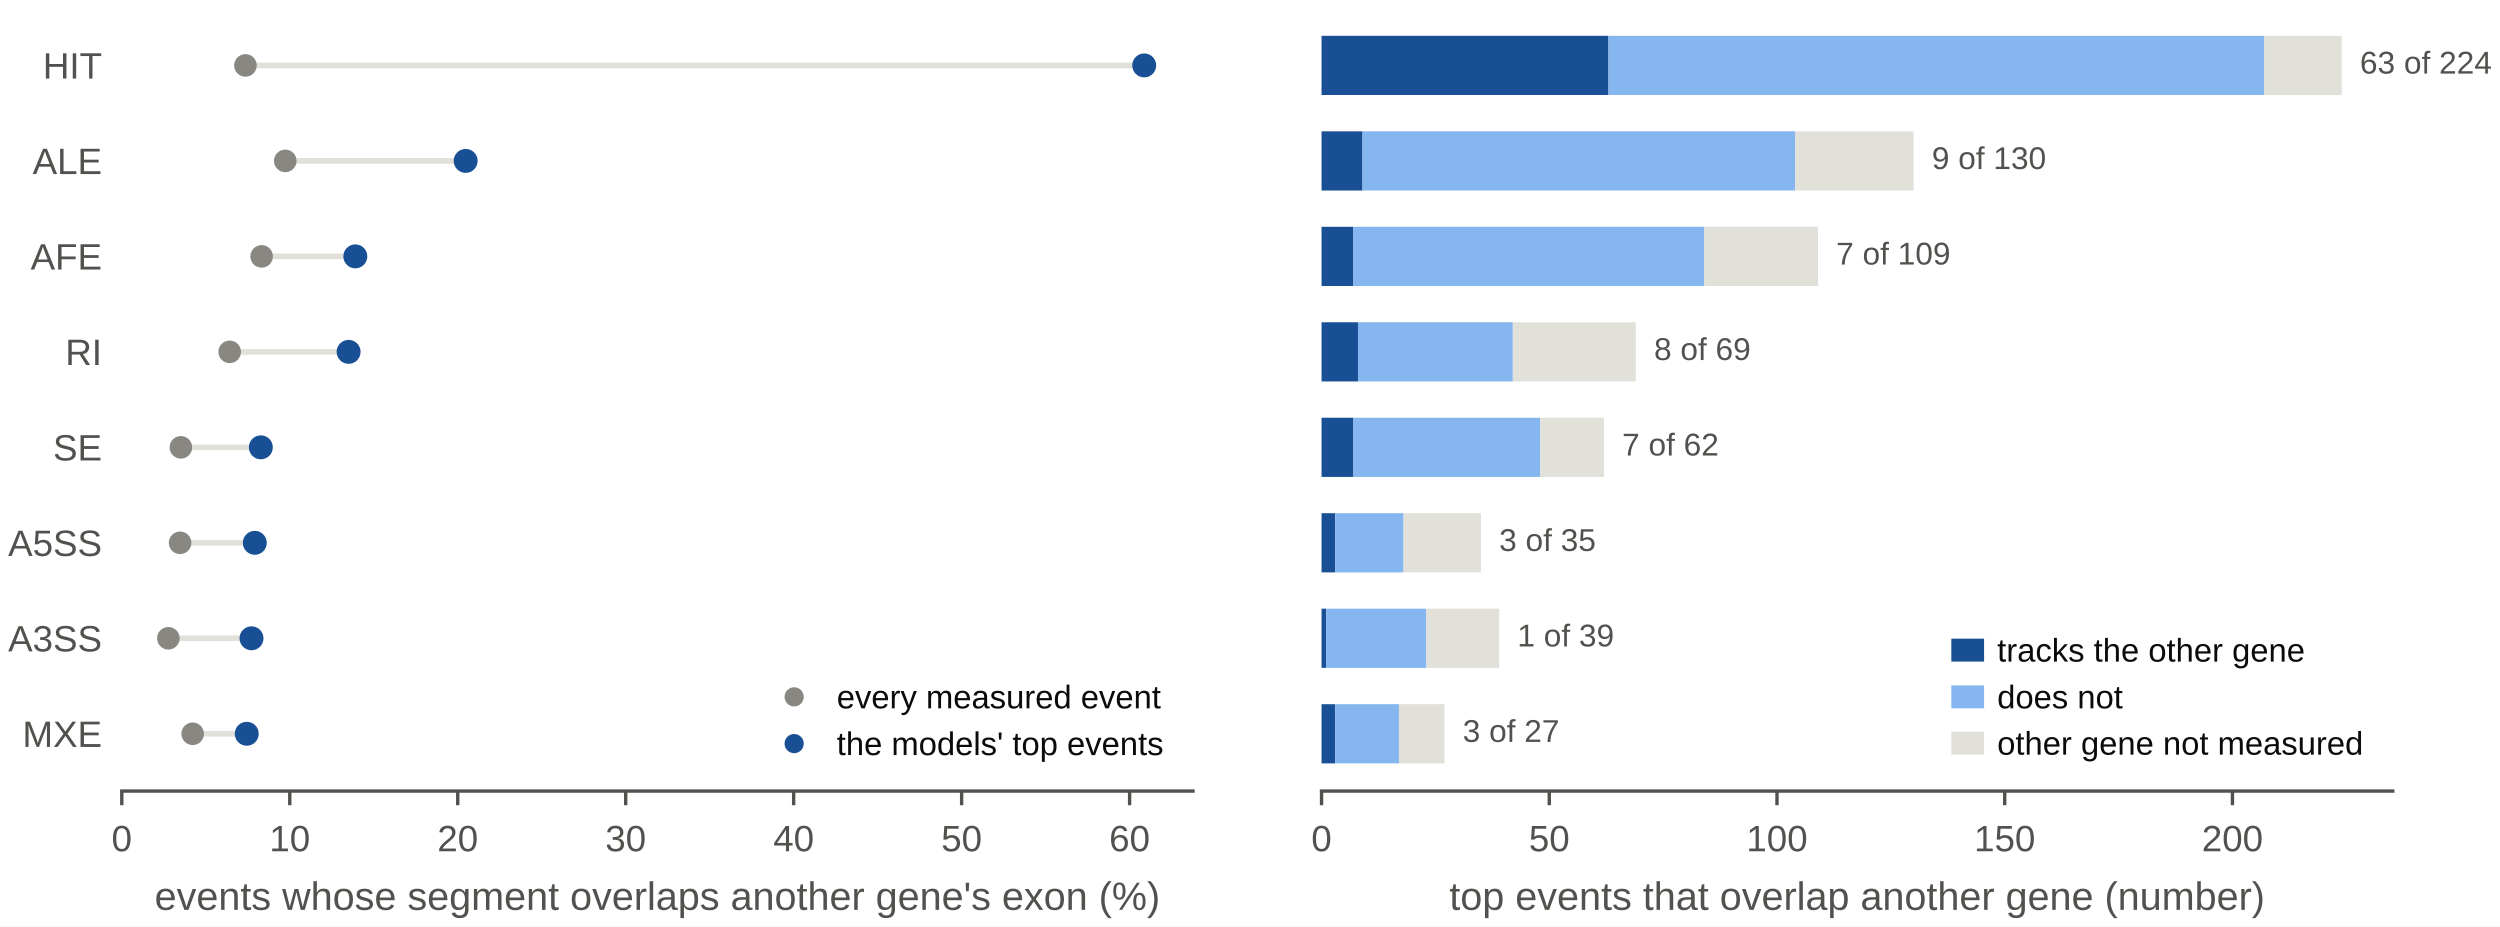
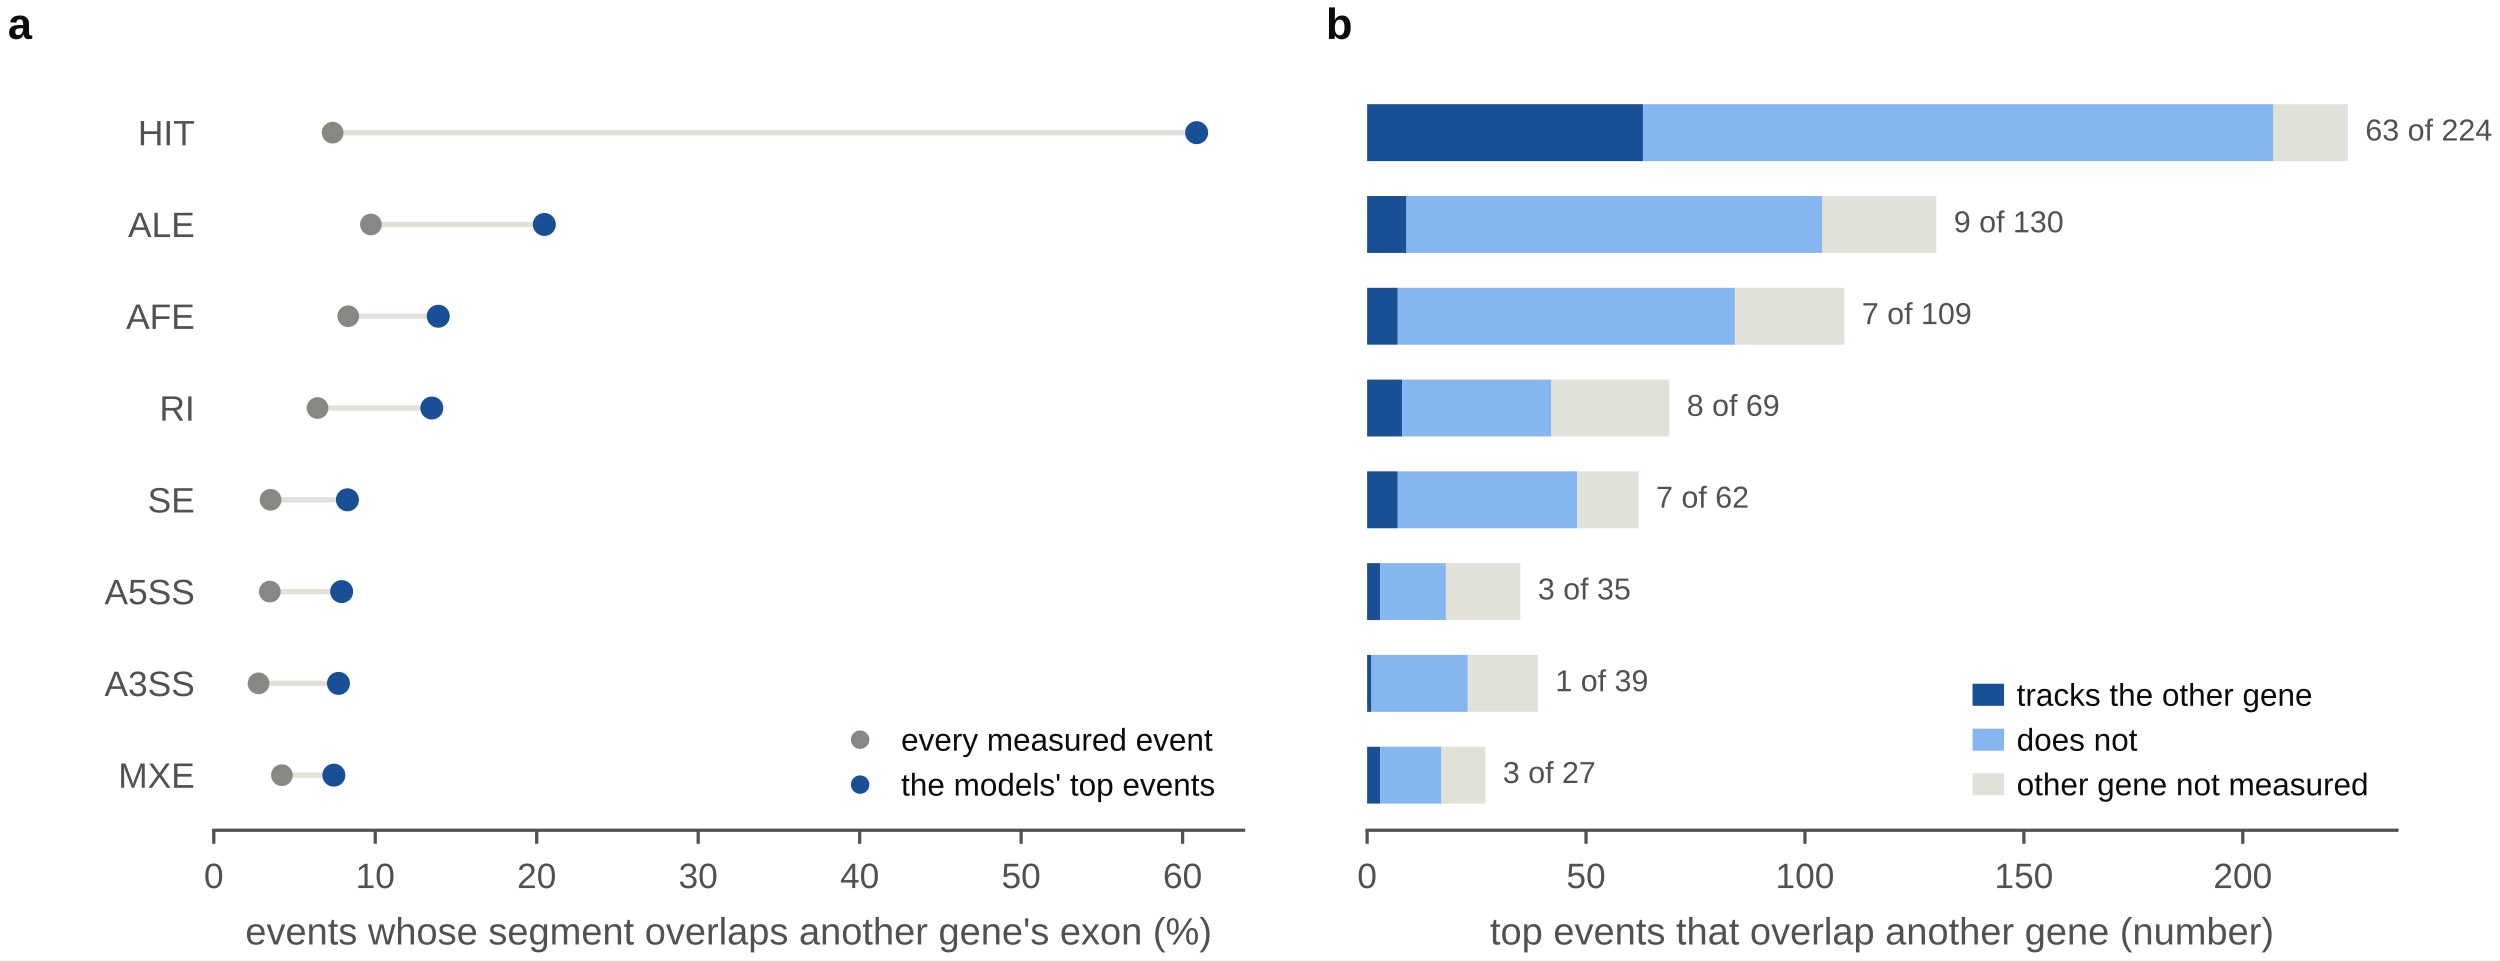
- <svg xmlns="http://www.w3.org/2000/svg" xmlns:xlink="http://www.w3.org/1999/xlink" width="442.572pt" height="163.994pt" viewBox="0 0 442.572 163.994" version="1.1">
+ <svg xmlns="http://www.w3.org/2000/svg" xmlns:xlink="http://www.w3.org/1999/xlink" width="460.377pt" height="176.843pt" viewBox="0 0 460.377 176.843" version="1.1">
  <defs>
    <style type="text/css">*{stroke-linejoin: round; stroke-linecap: butt}</style>
  </defs>
  <g id="figure_1">
    <g id="patch_1">
-       <path d="M 0 163.994  L 442.572 163.994  L 442.572 0  L 0 0  z " style="fill: #ffffff" />
+       <path d="M 0 176.843  L 460.377 176.843  L 460.377 0  L 0 0  z " style="fill: #ffffff" />
    </g>
    <g id="axes_1">
      <g id="patch_2">
-         <path d="M 21.562 140.04  L 211.196 140.04  L 211.196 1.44  L 21.562 1.44  z " style="fill: #ffffff" />
+         <path d="M 39.367 152.889  L 229.001 152.889  L 229.001 14.289  L 39.367 14.289  z " style="fill: #ffffff" />
      </g>
      <g id="line2d_1">
-         <path d="M 34.106 129.899  L 43.679 129.899  " clip-path="url(#p073deab39c)" style="fill: none; stroke: #e1e0d9; stroke-linecap: square" />
+         <path d="M 51.911 142.748  L 61.484 142.748  " clip-path="url(#p7f889e16f2)" style="fill: none; stroke: #e1e0d9; stroke-linecap: square" />
      </g>
      <g id="line2d_2">
-         <path d="M 29.806 112.996  L 44.525 112.996  " clip-path="url(#p073deab39c)" style="fill: none; stroke: #e1e0d9; stroke-linecap: square" />
+         <path d="M 47.611 125.845  L 62.33 125.845  " clip-path="url(#p7f889e16f2)" style="fill: none; stroke: #e1e0d9; stroke-linecap: square" />
      </g>
      <g id="line2d_3">
-         <path d="M 31.879 96.094  L 45.108 96.094  " clip-path="url(#p073deab39c)" style="fill: none; stroke: #e1e0d9; stroke-linecap: square" />
+         <path d="M 49.684 108.943  L 62.913 108.943  " clip-path="url(#p7f889e16f2)" style="fill: none; stroke: #e1e0d9; stroke-linecap: square" />
      </g>
      <g id="line2d_4">
-         <path d="M 32.019 79.191  L 46.176 79.191  " clip-path="url(#p073deab39c)" style="fill: none; stroke: #e1e0d9; stroke-linecap: square" />
+         <path d="M 49.824 92.04  L 63.981 92.04  " clip-path="url(#p7f889e16f2)" style="fill: none; stroke: #e1e0d9; stroke-linecap: square" />
      </g>
      <g id="line2d_5">
-         <path d="M 40.662 62.289  L 61.713 62.289  " clip-path="url(#p073deab39c)" style="fill: none; stroke: #e1e0d9; stroke-linecap: square" />
+         <path d="M 58.467 75.138  L 79.518 75.138  " clip-path="url(#p7f889e16f2)" style="fill: none; stroke: #e1e0d9; stroke-linecap: square" />
      </g>
      <g id="line2d_6">
-         <path d="M 46.318 45.386  L 62.903 45.386  " clip-path="url(#p073deab39c)" style="fill: none; stroke: #e1e0d9; stroke-linecap: square" />
+         <path d="M 64.123 58.235  L 80.708 58.235  " clip-path="url(#p7f889e16f2)" style="fill: none; stroke: #e1e0d9; stroke-linecap: square" />
      </g>
      <g id="line2d_7">
-         <path d="M 50.501 28.484  L 82.437 28.484  " clip-path="url(#p073deab39c)" style="fill: none; stroke: #e1e0d9; stroke-linecap: square" />
+         <path d="M 68.306 41.333  L 100.242 41.333  " clip-path="url(#p7f889e16f2)" style="fill: none; stroke: #e1e0d9; stroke-linecap: square" />
      </g>
      <g id="line2d_8">
-         <path d="M 43.449 11.581  L 202.558 11.581  " clip-path="url(#p073deab39c)" style="fill: none; stroke: #e1e0d9; stroke-linecap: square" />
+         <path d="M 61.254 24.43  L 220.363 24.43  " clip-path="url(#p7f889e16f2)" style="fill: none; stroke: #e1e0d9; stroke-linecap: square" />
      </g>
      <g id="matplotlib.axis_1">
        <g id="xtick_1">
          <g id="line2d_9">
            <defs>
-               <path id="m5beff5f125" d="M 0 0  L 0 2.5  " style="stroke: #52514e; stroke-width: 0.6" />
+               <path id="mee2253e834" d="M 0 0  L 0 2.5  " style="stroke: #52514e; stroke-width: 0.6" />
            </defs>
            <g>
-               <use xlink:href="#m5beff5f125" x="21.562" y="140.04" style="fill: #52514e; stroke: #52514e; stroke-width: 0.6" />
+               <use xlink:href="#mee2253e834" x="39.367" y="152.889" style="fill: #52514e; stroke: #52514e; stroke-width: 0.6" />
            </g>
          </g>
          <g id="text_1">
-             <text style="font-size: 6.5px; font-family: 'Arial', 'Helvetica', 'DejaVu Sans', sans-serif; text-anchor: middle; fill: #52514e" x="21.562" y="150.693" transform="rotate(-0 21.56172 150.6926)">0</text>
+             <text style="font-size: 6.5px; font-family: 'Arial', 'Helvetica', 'DejaVu Sans', sans-serif; text-anchor: middle; fill: #52514e" x="39.367" y="163.542" transform="rotate(-0 39.36676 163.5416)">0</text>
          </g>
        </g>
        <g id="xtick_2">
          <g id="line2d_10">
            <g>
-               <use xlink:href="#m5beff5f125" x="51.297" y="140.04" style="fill: #52514e; stroke: #52514e; stroke-width: 0.6" />
+               <use xlink:href="#mee2253e834" x="69.102" y="152.889" style="fill: #52514e; stroke: #52514e; stroke-width: 0.6" />
            </g>
          </g>
          <g id="text_2">
-             <text style="font-size: 6.5px; font-family: 'Arial', 'Helvetica', 'DejaVu Sans', sans-serif; text-anchor: middle; fill: #52514e" x="51.297" y="150.693" transform="rotate(-0 51.29681 150.6926)">10</text>
+             <text style="font-size: 6.5px; font-family: 'Arial', 'Helvetica', 'DejaVu Sans', sans-serif; text-anchor: middle; fill: #52514e" x="69.102" y="163.542" transform="rotate(-0 69.10185 163.5416)">10</text>
          </g>
        </g>
        <g id="xtick_3">
          <g id="line2d_11">
            <g>
-               <use xlink:href="#m5beff5f125" x="81.032" y="140.04" style="fill: #52514e; stroke: #52514e; stroke-width: 0.6" />
+               <use xlink:href="#mee2253e834" x="98.837" y="152.889" style="fill: #52514e; stroke: #52514e; stroke-width: 0.6" />
            </g>
          </g>
          <g id="text_3">
-             <text style="font-size: 6.5px; font-family: 'Arial', 'Helvetica', 'DejaVu Sans', sans-serif; text-anchor: middle; fill: #52514e" x="81.032" y="150.693" transform="rotate(-0 81.0319 150.6926)">20</text>
+             <text style="font-size: 6.5px; font-family: 'Arial', 'Helvetica', 'DejaVu Sans', sans-serif; text-anchor: middle; fill: #52514e" x="98.837" y="163.542" transform="rotate(-0 98.83694 163.5416)">20</text>
          </g>
        </g>
        <g id="xtick_4">
          <g id="line2d_12">
            <g>
-               <use xlink:href="#m5beff5f125" x="110.767" y="140.04" style="fill: #52514e; stroke: #52514e; stroke-width: 0.6" />
+               <use xlink:href="#mee2253e834" x="128.572" y="152.889" style="fill: #52514e; stroke: #52514e; stroke-width: 0.6" />
            </g>
          </g>
          <g id="text_4">
-             <text style="font-size: 6.5px; font-family: 'Arial', 'Helvetica', 'DejaVu Sans', sans-serif; text-anchor: middle; fill: #52514e" x="110.767" y="150.693" transform="rotate(-0 110.767 150.6926)">30</text>
+             <text style="font-size: 6.5px; font-family: 'Arial', 'Helvetica', 'DejaVu Sans', sans-serif; text-anchor: middle; fill: #52514e" x="128.572" y="163.542" transform="rotate(-0 128.572 163.5416)">30</text>
          </g>
        </g>
        <g id="xtick_5">
          <g id="line2d_13">
            <g>
-               <use xlink:href="#m5beff5f125" x="140.502" y="140.04" style="fill: #52514e; stroke: #52514e; stroke-width: 0.6" />
+               <use xlink:href="#mee2253e834" x="158.307" y="152.889" style="fill: #52514e; stroke: #52514e; stroke-width: 0.6" />
            </g>
          </g>
          <g id="text_5">
-             <text style="font-size: 6.5px; font-family: 'Arial', 'Helvetica', 'DejaVu Sans', sans-serif; text-anchor: middle; fill: #52514e" x="140.502" y="150.693" transform="rotate(-0 140.5021 150.6926)">40</text>
+             <text style="font-size: 6.5px; font-family: 'Arial', 'Helvetica', 'DejaVu Sans', sans-serif; text-anchor: middle; fill: #52514e" x="158.307" y="163.542" transform="rotate(-0 158.3071 163.5416)">40</text>
          </g>
        </g>
        <g id="xtick_6">
          <g id="line2d_14">
            <g>
-               <use xlink:href="#m5beff5f125" x="170.237" y="140.04" style="fill: #52514e; stroke: #52514e; stroke-width: 0.6" />
+               <use xlink:href="#mee2253e834" x="188.042" y="152.889" style="fill: #52514e; stroke: #52514e; stroke-width: 0.6" />
            </g>
          </g>
          <g id="text_6">
-             <text style="font-size: 6.5px; font-family: 'Arial', 'Helvetica', 'DejaVu Sans', sans-serif; text-anchor: middle; fill: #52514e" x="170.237" y="150.693" transform="rotate(-0 170.2372 150.6926)">50</text>
+             <text style="font-size: 6.5px; font-family: 'Arial', 'Helvetica', 'DejaVu Sans', sans-serif; text-anchor: middle; fill: #52514e" x="188.042" y="163.542" transform="rotate(-0 188.0422 163.5416)">50</text>
          </g>
        </g>
        <g id="xtick_7">
          <g id="line2d_15">
            <g>
-               <use xlink:href="#m5beff5f125" x="199.972" y="140.04" style="fill: #52514e; stroke: #52514e; stroke-width: 0.6" />
+               <use xlink:href="#mee2253e834" x="217.777" y="152.889" style="fill: #52514e; stroke: #52514e; stroke-width: 0.6" />
            </g>
          </g>
          <g id="text_7">
-             <text style="font-size: 6.5px; font-family: 'Arial', 'Helvetica', 'DejaVu Sans', sans-serif; text-anchor: middle; fill: #52514e" x="199.972" y="150.693" transform="rotate(-0 199.9723 150.6926)">60</text>
+             <text style="font-size: 6.5px; font-family: 'Arial', 'Helvetica', 'DejaVu Sans', sans-serif; text-anchor: middle; fill: #52514e" x="217.777" y="163.542" transform="rotate(-0 217.7773 163.5416)">60</text>
          </g>
        </g>
        <g id="text_8">
-           <text style="font-size: 7px; font-family: 'Arial', 'Helvetica', 'DejaVu Sans', sans-serif; text-anchor: middle; fill: #52514e" x="116.379" y="161.08" transform="rotate(-0 116.3786 161.0802)">events whose segment overlaps another gene's exon (%)</text>
+           <text style="font-size: 7px; font-family: 'Arial', 'Helvetica', 'DejaVu Sans', sans-serif; text-anchor: middle; fill: #52514e" x="134.184" y="173.929" transform="rotate(-0 134.1836 173.9292)">events whose segment overlaps another gene's exon (%)</text>
        </g>
      </g>
      <g id="matplotlib.axis_2">
        <g id="ytick_1">
          <g id="line2d_16" />
          <g id="text_9">
-             <text style="font-size: 6.5px; font-family: 'Arial', 'Helvetica', 'DejaVu Sans', sans-serif; text-anchor: end; fill: #52514e" x="18.062" y="132.225" transform="rotate(-0 18.06172 132.2248)">MXE</text>
+             <text style="font-size: 6.5px; font-family: 'Arial', 'Helvetica', 'DejaVu Sans', sans-serif; text-anchor: end; fill: #52514e" x="35.867" y="145.074" transform="rotate(-0 35.86676 145.0738)">MXE</text>
          </g>
        </g>
        <g id="ytick_2">
          <g id="line2d_17" />
          <g id="text_10">
-             <text style="font-size: 6.5px; font-family: 'Arial', 'Helvetica', 'DejaVu Sans', sans-serif; text-anchor: end; fill: #52514e" x="18.062" y="115.322" transform="rotate(-0 18.06172 115.3224)">A3SS</text>
+             <text style="font-size: 6.5px; font-family: 'Arial', 'Helvetica', 'DejaVu Sans', sans-serif; text-anchor: end; fill: #52514e" x="35.867" y="128.171" transform="rotate(-0 35.86676 128.1714)">A3SS</text>
          </g>
        </g>
        <g id="ytick_3">
          <g id="line2d_18" />
          <g id="text_11">
-             <text style="font-size: 6.5px; font-family: 'Arial', 'Helvetica', 'DejaVu Sans', sans-serif; text-anchor: end; fill: #52514e" x="18.062" y="98.42" transform="rotate(-0 18.06172 98.41995)">A5SS</text>
+             <text style="font-size: 6.5px; font-family: 'Arial', 'Helvetica', 'DejaVu Sans', sans-serif; text-anchor: end; fill: #52514e" x="35.867" y="111.269" transform="rotate(-0 35.86676 111.2689)">A5SS</text>
          </g>
        </g>
        <g id="ytick_4">
          <g id="line2d_19" />
          <g id="text_12">
-             <text style="font-size: 6.5px; font-family: 'Arial', 'Helvetica', 'DejaVu Sans', sans-serif; text-anchor: end; fill: #52514e" x="18.062" y="81.518" transform="rotate(-0 18.06172 81.51751)">SE</text>
+             <text style="font-size: 6.5px; font-family: 'Arial', 'Helvetica', 'DejaVu Sans', sans-serif; text-anchor: end; fill: #52514e" x="35.867" y="94.367" transform="rotate(-0 35.86676 94.36651)">SE</text>
          </g>
        </g>
        <g id="ytick_5">
          <g id="line2d_20" />
          <g id="text_13">
-             <text style="font-size: 6.5px; font-family: 'Arial', 'Helvetica', 'DejaVu Sans', sans-serif; text-anchor: end; fill: #52514e" x="18.062" y="64.615" transform="rotate(-0 18.06172 64.61507)">RI</text>
+             <text style="font-size: 6.5px; font-family: 'Arial', 'Helvetica', 'DejaVu Sans', sans-serif; text-anchor: end; fill: #52514e" x="35.867" y="77.464" transform="rotate(-0 35.86676 77.46407)">RI</text>
          </g>
        </g>
        <g id="ytick_6">
          <g id="line2d_21" />
          <g id="text_14">
-             <text style="font-size: 6.5px; font-family: 'Arial', 'Helvetica', 'DejaVu Sans', sans-serif; text-anchor: end; fill: #52514e" x="18.062" y="47.713" transform="rotate(-0 18.06172 47.71263)">AFE</text>
+             <text style="font-size: 6.5px; font-family: 'Arial', 'Helvetica', 'DejaVu Sans', sans-serif; text-anchor: end; fill: #52514e" x="35.867" y="60.562" transform="rotate(-0 35.86676 60.56163)">AFE</text>
          </g>
        </g>
        <g id="ytick_7">
          <g id="line2d_22" />
          <g id="text_15">
-             <text style="font-size: 6.5px; font-family: 'Arial', 'Helvetica', 'DejaVu Sans', sans-serif; text-anchor: end; fill: #52514e" x="18.062" y="30.81" transform="rotate(-0 18.06172 30.81019)">ALE</text>
+             <text style="font-size: 6.5px; font-family: 'Arial', 'Helvetica', 'DejaVu Sans', sans-serif; text-anchor: end; fill: #52514e" x="35.867" y="43.659" transform="rotate(-0 35.86676 43.65919)">ALE</text>
          </g>
        </g>
        <g id="ytick_8">
          <g id="line2d_23" />
          <g id="text_16">
-             <text style="font-size: 6.5px; font-family: 'Arial', 'Helvetica', 'DejaVu Sans', sans-serif; text-anchor: end; fill: #52514e" x="18.062" y="13.908" transform="rotate(-0 18.06172 13.90775)">HIT</text>
+             <text style="font-size: 6.5px; font-family: 'Arial', 'Helvetica', 'DejaVu Sans', sans-serif; text-anchor: end; fill: #52514e" x="35.867" y="26.757" transform="rotate(-0 35.86676 26.75675)">HIT</text>
          </g>
        </g>
      </g>
      <g id="PathCollection_1">
        <defs>
-           <path id="m1c9188a31f" d="M 0 2  C 0.53 2 1.039 1.789 1.414 1.414  C 1.789 1.039 2 0.53 2 0  C 2 -0.53 1.789 -1.039 1.414 -1.414  C 1.039 -1.789 0.53 -2 0 -2  C -0.53 -2 -1.039 -1.789 -1.414 -1.414  C -1.789 -1.039 -2 -0.53 -2 0  C -2 0.53 -1.789 1.039 -1.414 1.414  C -1.039 1.789 -0.53 2 0 2  z " />
+           <path id="me2ea4b6502" d="M 0 2  C 0.53 2 1.039 1.789 1.414 1.414  C 1.789 1.039 2 0.53 2 0  C 2 -0.53 1.789 -1.039 1.414 -1.414  C 1.039 -1.789 0.53 -2 0 -2  C -0.53 -2 -1.039 -1.789 -1.414 -1.414  C -1.789 -1.039 -2 -0.53 -2 0  C -2 0.53 -1.789 1.039 -1.414 1.414  C -1.039 1.789 -0.53 2 0 2  z " />
        </defs>
-         <g clip-path="url(#p073deab39c)">
-           <use xlink:href="#m1c9188a31f" x="34.106" y="129.899" style="fill: #898781" />
+         <g clip-path="url(#p7f889e16f2)">
+           <use xlink:href="#me2ea4b6502" x="51.911" y="142.748" style="fill: #898781" />
        </g>
      </g>
      <g id="PathCollection_2">
-         <g clip-path="url(#p073deab39c)">
-           <use xlink:href="#m1c9188a31f" x="29.806" y="112.996" style="fill: #898781" />
+         <g clip-path="url(#p7f889e16f2)">
+           <use xlink:href="#me2ea4b6502" x="47.611" y="125.845" style="fill: #898781" />
        </g>
      </g>
      <g id="PathCollection_3">
-         <g clip-path="url(#p073deab39c)">
-           <use xlink:href="#m1c9188a31f" x="31.879" y="96.094" style="fill: #898781" />
+         <g clip-path="url(#p7f889e16f2)">
+           <use xlink:href="#me2ea4b6502" x="49.684" y="108.943" style="fill: #898781" />
        </g>
      </g>
      <g id="PathCollection_4">
-         <g clip-path="url(#p073deab39c)">
-           <use xlink:href="#m1c9188a31f" x="32.019" y="79.191" style="fill: #898781" />
+         <g clip-path="url(#p7f889e16f2)">
+           <use xlink:href="#me2ea4b6502" x="49.824" y="92.04" style="fill: #898781" />
        </g>
      </g>
      <g id="PathCollection_5">
-         <g clip-path="url(#p073deab39c)">
-           <use xlink:href="#m1c9188a31f" x="40.662" y="62.289" style="fill: #898781" />
+         <g clip-path="url(#p7f889e16f2)">
+           <use xlink:href="#me2ea4b6502" x="58.467" y="75.138" style="fill: #898781" />
        </g>
      </g>
      <g id="PathCollection_6">
-         <g clip-path="url(#p073deab39c)">
-           <use xlink:href="#m1c9188a31f" x="46.318" y="45.386" style="fill: #898781" />
+         <g clip-path="url(#p7f889e16f2)">
+           <use xlink:href="#me2ea4b6502" x="64.123" y="58.235" style="fill: #898781" />
        </g>
      </g>
      <g id="PathCollection_7">
-         <g clip-path="url(#p073deab39c)">
-           <use xlink:href="#m1c9188a31f" x="50.501" y="28.484" style="fill: #898781" />
+         <g clip-path="url(#p7f889e16f2)">
+           <use xlink:href="#me2ea4b6502" x="68.306" y="41.333" style="fill: #898781" />
        </g>
      </g>
      <g id="PathCollection_8">
-         <g clip-path="url(#p073deab39c)">
-           <use xlink:href="#m1c9188a31f" x="43.449" y="11.581" style="fill: #898781" />
+         <g clip-path="url(#p7f889e16f2)">
+           <use xlink:href="#me2ea4b6502" x="61.254" y="24.43" style="fill: #898781" />
        </g>
      </g>
      <g id="patch_3">
-         <path d="M 21.562 140.04  L 211.196 140.04  " style="fill: none; stroke: #52514e; stroke-width: 0.6; stroke-linejoin: miter; stroke-linecap: square" />
+         <path d="M 39.367 152.889  L 229.001 152.889  " style="fill: none; stroke: #52514e; stroke-width: 0.6; stroke-linejoin: miter; stroke-linecap: square" />
      </g>
      <g id="PathCollection_9">
        <defs>
-           <path id="m003c3cbc65" d="M 0 2.121  C 0.563 2.121 1.102 1.898 1.5 1.5  C 1.898 1.102 2.121 0.563 2.121 0  C 2.121 -0.563 1.898 -1.102 1.5 -1.5  C 1.102 -1.898 0.563 -2.121 0 -2.121  C -0.563 -2.121 -1.102 -1.898 -1.5 -1.5  C -1.898 -1.102 -2.121 -0.563 -2.121 0  C -2.121 0.563 -1.898 1.102 -1.5 1.5  C -1.102 1.898 -0.563 2.121 0 2.121  z " />
+           <path id="m0f301c7721" d="M 0 2.121  C 0.563 2.121 1.102 1.898 1.5 1.5  C 1.898 1.102 2.121 0.563 2.121 0  C 2.121 -0.563 1.898 -1.102 1.5 -1.5  C 1.102 -1.898 0.563 -2.121 0 -2.121  C -0.563 -2.121 -1.102 -1.898 -1.5 -1.5  C -1.898 -1.102 -2.121 -0.563 -2.121 0  C -2.121 0.563 -1.898 1.102 -1.5 1.5  C -1.102 1.898 -0.563 2.121 0 2.121  z " />
        </defs>
-         <g clip-path="url(#p073deab39c)">
-           <use xlink:href="#m003c3cbc65" x="43.679" y="129.899" style="fill: #184f95" />
+         <g clip-path="url(#p7f889e16f2)">
+           <use xlink:href="#m0f301c7721" x="61.484" y="142.748" style="fill: #184f95" />
        </g>
      </g>
      <g id="PathCollection_10">
-         <g clip-path="url(#p073deab39c)">
-           <use xlink:href="#m003c3cbc65" x="44.525" y="112.996" style="fill: #184f95" />
+         <g clip-path="url(#p7f889e16f2)">
+           <use xlink:href="#m0f301c7721" x="62.33" y="125.845" style="fill: #184f95" />
        </g>
      </g>
      <g id="PathCollection_11">
-         <g clip-path="url(#p073deab39c)">
-           <use xlink:href="#m003c3cbc65" x="45.108" y="96.094" style="fill: #184f95" />
+         <g clip-path="url(#p7f889e16f2)">
+           <use xlink:href="#m0f301c7721" x="62.913" y="108.943" style="fill: #184f95" />
        </g>
      </g>
      <g id="PathCollection_12">
-         <g clip-path="url(#p073deab39c)">
-           <use xlink:href="#m003c3cbc65" x="46.176" y="79.191" style="fill: #184f95" />
+         <g clip-path="url(#p7f889e16f2)">
+           <use xlink:href="#m0f301c7721" x="63.981" y="92.04" style="fill: #184f95" />
        </g>
      </g>
      <g id="PathCollection_13">
-         <g clip-path="url(#p073deab39c)">
-           <use xlink:href="#m003c3cbc65" x="61.713" y="62.289" style="fill: #184f95" />
+         <g clip-path="url(#p7f889e16f2)">
+           <use xlink:href="#m0f301c7721" x="79.518" y="75.138" style="fill: #184f95" />
        </g>
      </g>
      <g id="PathCollection_14">
-         <g clip-path="url(#p073deab39c)">
-           <use xlink:href="#m003c3cbc65" x="62.903" y="45.386" style="fill: #184f95" />
+         <g clip-path="url(#p7f889e16f2)">
+           <use xlink:href="#m0f301c7721" x="80.708" y="58.235" style="fill: #184f95" />
        </g>
      </g>
      <g id="PathCollection_15">
-         <g clip-path="url(#p073deab39c)">
-           <use xlink:href="#m003c3cbc65" x="82.437" y="28.484" style="fill: #184f95" />
+         <g clip-path="url(#p7f889e16f2)">
+           <use xlink:href="#m0f301c7721" x="100.242" y="41.333" style="fill: #184f95" />
        </g>
      </g>
      <g id="PathCollection_16">
-         <g clip-path="url(#p073deab39c)">
-           <use xlink:href="#m003c3cbc65" x="202.558" y="11.581" style="fill: #184f95" />
-         </g>
+         <g clip-path="url(#p7f889e16f2)">
+           <use xlink:href="#m0f301c7721" x="220.363" y="24.43" style="fill: #184f95" />
+         </g>
+       </g>
+       <g id="text_17">
+         <text style="font-weight: 700; font-size: 8px; font-family: 'Arial', 'Helvetica', 'DejaVu Sans', sans-serif; text-anchor: start; fill: #0b0b0b" x="1.44" y="7.166" transform="rotate(-0 1.44 7.16625)">a</text>
      </g>
      <g id="legend_1">
        <g id="line2d_24">
          <defs>
-             <path id="m2ce9379e9d" d="M 0 1.7  C 0.451 1.7 0.883 1.521 1.202 1.202  C 1.521 0.883 1.7 0.451 1.7 0  C 1.7 -0.451 1.521 -0.883 1.202 -1.202  C 0.883 -1.521 0.451 -1.7 0 -1.7  C -0.451 -1.7 -0.883 -1.521 -1.202 -1.202  C -1.521 -0.883 -1.7 -0.451 -1.7 0  C -1.7 0.451 -1.521 0.883 -1.202 1.202  C -0.883 1.521 -0.451 1.7 0 1.7  z " />
+             <path id="m0e8801761d" d="M 0 1.7  C 0.451 1.7 0.883 1.521 1.202 1.202  C 1.521 0.883 1.7 0.451 1.7 0  C 1.7 -0.451 1.521 -0.883 1.202 -1.202  C 0.883 -1.521 0.451 -1.7 0 -1.7  C -0.451 -1.7 -0.883 -1.521 -1.202 -1.202  C -1.521 -0.883 -1.7 -0.451 -1.7 0  C -1.7 0.451 -1.521 0.883 -1.202 1.202  C -0.883 1.521 -0.451 1.7 0 1.7  z " />
          </defs>
          <g>
-             <use xlink:href="#m2ce9379e9d" x="140.587" y="123.365" style="fill: #898781" />
-           </g>
-         </g>
-         <g id="text_17">
-           <text style="font-size: 5.8px; font-family: 'Arial', 'Helvetica', 'DejaVu Sans', sans-serif; text-anchor: start; fill: #0b0b0b" x="148.127" y="125.395" transform="rotate(-0 148.1268 125.395)">every measured event</text>
+             <use xlink:href="#m0e8801761d" x="158.392" y="136.214" style="fill: #898781" />
+           </g>
+         </g>
+         <g id="text_18">
+           <text style="font-size: 5.8px; font-family: 'Arial', 'Helvetica', 'DejaVu Sans', sans-serif; text-anchor: start; fill: #0b0b0b" x="165.932" y="138.244" transform="rotate(-0 165.9319 138.244)">every measured event</text>
        </g>
        <g id="line2d_25">
          <defs>
-             <path id="mf3c6203841" d="M 0 1.7  C 0.451 1.7 0.883 1.521 1.202 1.202  C 1.521 0.883 1.7 0.451 1.7 0  C 1.7 -0.451 1.521 -0.883 1.202 -1.202  C 0.883 -1.521 0.451 -1.7 0 -1.7  C -0.451 -1.7 -0.883 -1.521 -1.202 -1.202  C -1.521 -0.883 -1.7 -0.451 -1.7 0  C -1.7 0.451 -1.521 0.883 -1.202 1.202  C -0.883 1.521 -0.451 1.7 0 1.7  z " />
+             <path id="mf6091fd88a" d="M 0 1.7  C 0.451 1.7 0.883 1.521 1.202 1.202  C 1.521 0.883 1.7 0.451 1.7 0  C 1.7 -0.451 1.521 -0.883 1.202 -1.202  C 0.883 -1.521 0.451 -1.7 0 -1.7  C -0.451 -1.7 -0.883 -1.521 -1.202 -1.202  C -1.521 -0.883 -1.7 -0.451 -1.7 0  C -1.7 0.451 -1.521 0.883 -1.202 1.202  C -0.883 1.521 -0.451 1.7 0 1.7  z " />
          </defs>
          <g>
-             <use xlink:href="#mf3c6203841" x="140.587" y="131.637" style="fill: #184f95" />
-           </g>
-         </g>
-         <g id="text_18">
-           <text style="font-size: 5.8px; font-family: 'Arial', 'Helvetica', 'DejaVu Sans', sans-serif; text-anchor: start; fill: #0b0b0b" x="148.127" y="133.667" transform="rotate(-0 148.1268 133.6672)">the models' top events</text>
+             <use xlink:href="#mf6091fd88a" x="158.392" y="144.486" style="fill: #184f95" />
+           </g>
+         </g>
+         <g id="text_19">
+           <text style="font-size: 5.8px; font-family: 'Arial', 'Helvetica', 'DejaVu Sans', sans-serif; text-anchor: start; fill: #0b0b0b" x="165.932" y="146.516" transform="rotate(-0 165.9319 146.5163)">the models' top events</text>
        </g>
      </g>
    </g>
    <g id="axes_2">
      <g id="patch_4">
-         <path d="M 233.952 140.04  L 423.585 140.04  L 423.585 1.44  L 233.952 1.44  z " style="fill: #ffffff" />
+         <path d="M 251.757 152.889  L 441.39 152.889  L 441.39 14.289  L 251.757 14.289  z " style="fill: #ffffff" />
      </g>
      <g id="patch_5">
-         <path d="M 233.952 135.138  L 236.37 135.138  L 236.37 124.659  L 233.952 124.659  z " clip-path="url(#p8a0fc24287)" style="fill: #184f95" />
+         <path d="M 251.757 147.987  L 254.175 147.987  L 254.175 137.508  L 251.757 137.508  z " clip-path="url(#pe975c12873)" style="fill: #184f95" />
      </g>
      <g id="patch_6">
-         <path d="M 236.37 135.138  L 247.658 135.138  L 247.658 124.659  L 236.37 124.659  z " clip-path="url(#p8a0fc24287)" style="fill: #86b6ef" />
+         <path d="M 254.175 147.987  L 265.463 147.987  L 265.463 137.508  L 254.175 137.508  z " clip-path="url(#pe975c12873)" style="fill: #86b6ef" />
      </g>
      <g id="patch_7">
-         <path d="M 247.658 135.138  L 255.721 135.138  L 255.721 124.659  L 247.658 124.659  z " clip-path="url(#p8a0fc24287)" style="fill: #e1e0d9" />
+         <path d="M 265.463 147.987  L 273.526 147.987  L 273.526 137.508  L 265.463 137.508  z " clip-path="url(#pe975c12873)" style="fill: #e1e0d9" />
      </g>
      <g id="patch_8">
-         <path d="M 233.952 118.236  L 234.758 118.236  L 234.758 107.756  L 233.952 107.756  z " clip-path="url(#p8a0fc24287)" style="fill: #184f95" />
+         <path d="M 251.757 131.085  L 252.563 131.085  L 252.563 120.605  L 251.757 120.605  z " clip-path="url(#pe975c12873)" style="fill: #184f95" />
      </g>
      <g id="patch_9">
-         <path d="M 234.758 118.236  L 252.496 118.236  L 252.496 107.756  L 234.758 107.756  z " clip-path="url(#p8a0fc24287)" style="fill: #86b6ef" />
+         <path d="M 252.563 131.085  L 270.301 131.085  L 270.301 120.605  L 252.563 120.605  z " clip-path="url(#pe975c12873)" style="fill: #86b6ef" />
      </g>
      <g id="patch_10">
-         <path d="M 252.496 118.236  L 265.396 118.236  L 265.396 107.756  L 252.496 107.756  z " clip-path="url(#p8a0fc24287)" style="fill: #e1e0d9" />
+         <path d="M 270.301 131.085  L 283.201 131.085  L 283.201 120.605  L 270.301 120.605  z " clip-path="url(#pe975c12873)" style="fill: #e1e0d9" />
      </g>
      <g id="patch_11">
-         <path d="M 233.952 101.333  L 236.37 101.333  L 236.37 90.854  L 233.952 90.854  z " clip-path="url(#p8a0fc24287)" style="fill: #184f95" />
+         <path d="M 251.757 114.182  L 254.175 114.182  L 254.175 103.703  L 251.757 103.703  z " clip-path="url(#pe975c12873)" style="fill: #184f95" />
      </g>
      <g id="patch_12">
-         <path d="M 236.37 101.333  L 248.464 101.333  L 248.464 90.854  L 236.37 90.854  z " clip-path="url(#p8a0fc24287)" style="fill: #86b6ef" />
+         <path d="M 254.175 114.182  L 266.269 114.182  L 266.269 103.703  L 254.175 103.703  z " clip-path="url(#pe975c12873)" style="fill: #86b6ef" />
      </g>
      <g id="patch_13">
-         <path d="M 248.464 101.333  L 262.171 101.333  L 262.171 90.854  L 248.464 90.854  z " clip-path="url(#p8a0fc24287)" style="fill: #e1e0d9" />
+         <path d="M 266.269 114.182  L 279.976 114.182  L 279.976 103.703  L 266.269 103.703  z " clip-path="url(#pe975c12873)" style="fill: #e1e0d9" />
      </g>
      <g id="patch_14">
-         <path d="M 233.952 84.431  L 239.595 84.431  L 239.595 73.951  L 233.952 73.951  z " clip-path="url(#p8a0fc24287)" style="fill: #184f95" />
+         <path d="M 251.757 97.28  L 257.4 97.28  L 257.4 86.8  L 251.757 86.8  z " clip-path="url(#pe975c12873)" style="fill: #184f95" />
      </g>
      <g id="patch_15">
-         <path d="M 239.595 84.431  L 272.652 84.431  L 272.652 73.951  L 239.595 73.951  z " clip-path="url(#p8a0fc24287)" style="fill: #86b6ef" />
+         <path d="M 257.4 97.28  L 290.457 97.28  L 290.457 86.8  L 257.4 86.8  z " clip-path="url(#pe975c12873)" style="fill: #86b6ef" />
      </g>
      <g id="patch_16">
-         <path d="M 272.652 84.431  L 283.94 84.431  L 283.94 73.951  L 272.652 73.951  z " clip-path="url(#p8a0fc24287)" style="fill: #e1e0d9" />
+         <path d="M 290.457 97.28  L 301.745 97.28  L 301.745 86.8  L 290.457 86.8  z " clip-path="url(#pe975c12873)" style="fill: #e1e0d9" />
      </g>
      <g id="patch_17">
-         <path d="M 233.952 67.529  L 240.402 67.529  L 240.402 57.049  L 233.952 57.049  z " clip-path="url(#p8a0fc24287)" style="fill: #184f95" />
+         <path d="M 251.757 80.378  L 258.207 80.378  L 258.207 69.898  L 251.757 69.898  z " clip-path="url(#pe975c12873)" style="fill: #184f95" />
      </g>
      <g id="patch_18">
-         <path d="M 240.402 67.529  L 267.815 67.529  L 267.815 57.049  L 240.402 57.049  z " clip-path="url(#p8a0fc24287)" style="fill: #86b6ef" />
+         <path d="M 258.207 80.378  L 285.62 80.378  L 285.62 69.898  L 258.207 69.898  z " clip-path="url(#pe975c12873)" style="fill: #86b6ef" />
      </g>
      <g id="patch_19">
-         <path d="M 267.815 67.529  L 289.584 67.529  L 289.584 57.049  L 267.815 57.049  z " clip-path="url(#p8a0fc24287)" style="fill: #e1e0d9" />
+         <path d="M 285.62 80.378  L 307.389 80.378  L 307.389 69.898  L 285.62 69.898  z " clip-path="url(#pe975c12873)" style="fill: #e1e0d9" />
      </g>
      <g id="patch_20">
-         <path d="M 233.952 50.626  L 239.595 50.626  L 239.595 40.147  L 233.952 40.147  z " clip-path="url(#p8a0fc24287)" style="fill: #184f95" />
+         <path d="M 251.757 63.475  L 257.4 63.475  L 257.4 52.996  L 251.757 52.996  z " clip-path="url(#pe975c12873)" style="fill: #184f95" />
      </g>
      <g id="patch_21">
-         <path d="M 239.595 50.626  L 301.678 50.626  L 301.678 40.147  L 239.595 40.147  z " clip-path="url(#p8a0fc24287)" style="fill: #86b6ef" />
+         <path d="M 257.4 63.475  L 319.483 63.475  L 319.483 52.996  L 257.4 52.996  z " clip-path="url(#pe975c12873)" style="fill: #86b6ef" />
      </g>
      <g id="patch_22">
-         <path d="M 301.678 50.626  L 321.835 50.626  L 321.835 40.147  L 301.678 40.147  z " clip-path="url(#p8a0fc24287)" style="fill: #e1e0d9" />
+         <path d="M 319.483 63.475  L 339.64 63.475  L 339.64 52.996  L 319.483 52.996  z " clip-path="url(#pe975c12873)" style="fill: #e1e0d9" />
      </g>
      <g id="patch_23">
-         <path d="M 233.952 33.724  L 241.208 33.724  L 241.208 23.244  L 233.952 23.244  z " clip-path="url(#p8a0fc24287)" style="fill: #184f95" />
+         <path d="M 251.757 46.573  L 259.013 46.573  L 259.013 36.093  L 251.757 36.093  z " clip-path="url(#pe975c12873)" style="fill: #184f95" />
      </g>
      <g id="patch_24">
-         <path d="M 241.208 33.724  L 317.803 33.724  L 317.803 23.244  L 241.208 23.244  z " clip-path="url(#p8a0fc24287)" style="fill: #86b6ef" />
+         <path d="M 259.013 46.573  L 335.608 46.573  L 335.608 36.093  L 259.013 36.093  z " clip-path="url(#pe975c12873)" style="fill: #86b6ef" />
      </g>
      <g id="patch_25">
-         <path d="M 317.803 33.724  L 338.766 33.724  L 338.766 23.244  L 317.803 23.244  z " clip-path="url(#p8a0fc24287)" style="fill: #e1e0d9" />
+         <path d="M 335.608 46.573  L 356.571 46.573  L 356.571 36.093  L 335.608 36.093  z " clip-path="url(#pe975c12873)" style="fill: #e1e0d9" />
      </g>
      <g id="patch_26">
-         <path d="M 233.952 16.821  L 284.746 16.821  L 284.746 6.342  L 233.952 6.342  z " clip-path="url(#p8a0fc24287)" style="fill: #184f95" />
+         <path d="M 251.757 29.67  L 302.551 29.67  L 302.551 19.191  L 251.757 19.191  z " clip-path="url(#pe975c12873)" style="fill: #184f95" />
      </g>
      <g id="patch_27">
-         <path d="M 284.746 16.821  L 400.849 16.821  L 400.849 6.342  L 284.746 6.342  z " clip-path="url(#p8a0fc24287)" style="fill: #86b6ef" />
+         <path d="M 302.551 29.67  L 418.654 29.67  L 418.654 19.191  L 302.551 19.191  z " clip-path="url(#pe975c12873)" style="fill: #86b6ef" />
      </g>
      <g id="patch_28">
-         <path d="M 400.849 16.821  L 414.555 16.821  L 414.555 6.342  L 400.849 6.342  z " clip-path="url(#p8a0fc24287)" style="fill: #e1e0d9" />
+         <path d="M 418.654 29.67  L 432.36 29.67  L 432.36 19.191  L 418.654 19.191  z " clip-path="url(#pe975c12873)" style="fill: #e1e0d9" />
      </g>
      <g id="matplotlib.axis_3">
        <g id="xtick_8">
          <g id="line2d_26">
            <g>
-               <use xlink:href="#m5beff5f125" x="233.952" y="140.04" style="fill: #52514e; stroke: #52514e; stroke-width: 0.6" />
-             </g>
-           </g>
-           <g id="text_19">
-             <text style="font-size: 6.5px; font-family: 'Arial', 'Helvetica', 'DejaVu Sans', sans-serif; text-anchor: middle; fill: #52514e" x="233.952" y="150.693" transform="rotate(-0 233.9516 150.6926)">0</text>
+               <use xlink:href="#mee2253e834" x="251.757" y="152.889" style="fill: #52514e; stroke: #52514e; stroke-width: 0.6" />
+             </g>
+           </g>
+           <g id="text_20">
+             <text style="font-size: 6.5px; font-family: 'Arial', 'Helvetica', 'DejaVu Sans', sans-serif; text-anchor: middle; fill: #52514e" x="251.757" y="163.542" transform="rotate(-0 251.7566 163.5416)">0</text>
          </g>
        </g>
        <g id="xtick_9">
          <g id="line2d_27">
            <g>
-               <use xlink:href="#m5beff5f125" x="274.265" y="140.04" style="fill: #52514e; stroke: #52514e; stroke-width: 0.6" />
-             </g>
-           </g>
-           <g id="text_20">
-             <text style="font-size: 6.5px; font-family: 'Arial', 'Helvetica', 'DejaVu Sans', sans-serif; text-anchor: middle; fill: #52514e" x="274.265" y="150.693" transform="rotate(-0 274.2649 150.6926)">50</text>
+               <use xlink:href="#mee2253e834" x="292.07" y="152.889" style="fill: #52514e; stroke: #52514e; stroke-width: 0.6" />
+             </g>
+           </g>
+           <g id="text_21">
+             <text style="font-size: 6.5px; font-family: 'Arial', 'Helvetica', 'DejaVu Sans', sans-serif; text-anchor: middle; fill: #52514e" x="292.07" y="163.542" transform="rotate(-0 292.0699 163.5416)">50</text>
          </g>
        </g>
        <g id="xtick_10">
          <g id="line2d_28">
            <g>
-               <use xlink:href="#m5beff5f125" x="314.578" y="140.04" style="fill: #52514e; stroke: #52514e; stroke-width: 0.6" />
-             </g>
-           </g>
-           <g id="text_21">
-             <text style="font-size: 6.5px; font-family: 'Arial', 'Helvetica', 'DejaVu Sans', sans-serif; text-anchor: middle; fill: #52514e" x="314.578" y="150.693" transform="rotate(-0 314.5782 150.6926)">100</text>
+               <use xlink:href="#mee2253e834" x="332.383" y="152.889" style="fill: #52514e; stroke: #52514e; stroke-width: 0.6" />
+             </g>
+           </g>
+           <g id="text_22">
+             <text style="font-size: 6.5px; font-family: 'Arial', 'Helvetica', 'DejaVu Sans', sans-serif; text-anchor: middle; fill: #52514e" x="332.383" y="163.542" transform="rotate(-0 332.3832 163.5416)">100</text>
          </g>
        </g>
        <g id="xtick_11">
          <g id="line2d_29">
            <g>
-               <use xlink:href="#m5beff5f125" x="354.891" y="140.04" style="fill: #52514e; stroke: #52514e; stroke-width: 0.6" />
-             </g>
-           </g>
-           <g id="text_22">
-             <text style="font-size: 6.5px; font-family: 'Arial', 'Helvetica', 'DejaVu Sans', sans-serif; text-anchor: middle; fill: #52514e" x="354.891" y="150.693" transform="rotate(-0 354.8915 150.6926)">150</text>
+               <use xlink:href="#mee2253e834" x="372.697" y="152.889" style="fill: #52514e; stroke: #52514e; stroke-width: 0.6" />
+             </g>
+           </g>
+           <g id="text_23">
+             <text style="font-size: 6.5px; font-family: 'Arial', 'Helvetica', 'DejaVu Sans', sans-serif; text-anchor: middle; fill: #52514e" x="372.697" y="163.542" transform="rotate(-0 372.6965 163.5416)">150</text>
          </g>
        </g>
        <g id="xtick_12">
          <g id="line2d_30">
            <g>
-               <use xlink:href="#m5beff5f125" x="395.205" y="140.04" style="fill: #52514e; stroke: #52514e; stroke-width: 0.6" />
-             </g>
-           </g>
-           <g id="text_23">
-             <text style="font-size: 6.5px; font-family: 'Arial', 'Helvetica', 'DejaVu Sans', sans-serif; text-anchor: middle; fill: #52514e" x="395.205" y="150.693" transform="rotate(-0 395.2048 150.6926)">200</text>
-           </g>
-         </g>
-         <g id="text_24">
-           <text style="font-size: 7px; font-family: 'Arial', 'Helvetica', 'DejaVu Sans', sans-serif; text-anchor: middle; fill: #52514e" x="328.768" y="161.08" transform="rotate(-0 328.7684 161.0802)">top events that overlap another gene (number)</text>
+               <use xlink:href="#mee2253e834" x="413.01" y="152.889" style="fill: #52514e; stroke: #52514e; stroke-width: 0.6" />
+             </g>
+           </g>
+           <g id="text_24">
+             <text style="font-size: 6.5px; font-family: 'Arial', 'Helvetica', 'DejaVu Sans', sans-serif; text-anchor: middle; fill: #52514e" x="413.01" y="163.542" transform="rotate(-0 413.0098 163.5416)">200</text>
+           </g>
+         </g>
+         <g id="text_25">
+           <text style="font-size: 7px; font-family: 'Arial', 'Helvetica', 'DejaVu Sans', sans-serif; text-anchor: middle; fill: #52514e" x="346.573" y="173.929" transform="rotate(-0 346.5735 173.9292)">top events that overlap another gene (number)</text>
        </g>
      </g>
      <g id="matplotlib.axis_4">
        <g id="ytick_9">
          <g id="line2d_31" />
        </g>
        <g id="ytick_10">
          <g id="line2d_32" />
        </g>
        <g id="ytick_11">
          <g id="line2d_33" />
        </g>
        <g id="ytick_12">
          <g id="line2d_34" />
        </g>
        <g id="ytick_13">
          <g id="line2d_35" />
        </g>
        <g id="ytick_14">
          <g id="line2d_36" />
        </g>
        <g id="ytick_15">
          <g id="line2d_37" />
        </g>
        <g id="ytick_16">
          <g id="line2d_38" />
        </g>
      </g>
      <g id="patch_29">
-         <path d="M 233.952 140.04  L 423.585 140.04  " style="fill: none; stroke: #52514e; stroke-width: 0.6; stroke-linejoin: miter; stroke-linecap: square" />
-       </g>
-       <g id="text_25">
-         <text style="font-size: 5.6px; font-family: 'Arial', 'Helvetica', 'DejaVu Sans', sans-serif; text-anchor: start; fill: #52514e" x="258.946" y="131.346" transform="rotate(-0 258.9458 131.3462)">3 of 27</text>
+         <path d="M 251.757 152.889  L 441.39 152.889  " style="fill: none; stroke: #52514e; stroke-width: 0.6; stroke-linejoin: miter; stroke-linecap: square" />
      </g>
      <g id="text_26">
-         <text style="font-size: 5.6px; font-family: 'Arial', 'Helvetica', 'DejaVu Sans', sans-serif; text-anchor: start; fill: #52514e" x="268.621" y="114.444" transform="rotate(-0 268.621 114.4438)">1 of 39</text>
+         <text style="font-size: 5.6px; font-family: 'Arial', 'Helvetica', 'DejaVu Sans', sans-serif; text-anchor: start; fill: #52514e" x="276.751" y="144.195" transform="rotate(-0 276.7508 144.1952)">3 of 27</text>
      </g>
      <g id="text_27">
-         <text style="font-size: 5.6px; font-family: 'Arial', 'Helvetica', 'DejaVu Sans', sans-serif; text-anchor: start; fill: #52514e" x="265.396" y="97.541" transform="rotate(-0 265.3959 97.54135)">3 of 35</text>
+         <text style="font-size: 5.6px; font-family: 'Arial', 'Helvetica', 'DejaVu Sans', sans-serif; text-anchor: start; fill: #52514e" x="286.426" y="127.293" transform="rotate(-0 286.426 127.2928)">1 of 39</text>
      </g>
      <g id="text_28">
-         <text style="font-size: 5.6px; font-family: 'Arial', 'Helvetica', 'DejaVu Sans', sans-serif; text-anchor: start; fill: #52514e" x="287.165" y="80.639" transform="rotate(-0 287.1651 80.63891)">7 of 62</text>
+         <text style="font-size: 5.6px; font-family: 'Arial', 'Helvetica', 'DejaVu Sans', sans-serif; text-anchor: start; fill: #52514e" x="283.201" y="110.39" transform="rotate(-0 283.201 110.3903)">3 of 35</text>
      </g>
      <g id="text_29">
-         <text style="font-size: 5.6px; font-family: 'Arial', 'Helvetica', 'DejaVu Sans', sans-serif; text-anchor: start; fill: #52514e" x="292.809" y="63.736" transform="rotate(-0 292.809 63.73647)">8 of 69</text>
+         <text style="font-size: 5.6px; font-family: 'Arial', 'Helvetica', 'DejaVu Sans', sans-serif; text-anchor: start; fill: #52514e" x="304.97" y="93.488" transform="rotate(-0 304.9702 93.48791)">7 of 62</text>
      </g>
      <g id="text_30">
-         <text style="font-size: 5.6px; font-family: 'Arial', 'Helvetica', 'DejaVu Sans', sans-serif; text-anchor: start; fill: #52514e" x="325.06" y="46.834" transform="rotate(-0 325.0596 46.83403)">7 of 109</text>
+         <text style="font-size: 5.6px; font-family: 'Arial', 'Helvetica', 'DejaVu Sans', sans-serif; text-anchor: start; fill: #52514e" x="310.614" y="76.585" transform="rotate(-0 310.614 76.58547)">8 of 69</text>
      </g>
      <g id="text_31">
-         <text style="font-size: 5.6px; font-family: 'Arial', 'Helvetica', 'DejaVu Sans', sans-serif; text-anchor: start; fill: #52514e" x="341.991" y="29.932" transform="rotate(-0 341.9912 29.93159)">9 of 130</text>
+         <text style="font-size: 5.6px; font-family: 'Arial', 'Helvetica', 'DejaVu Sans', sans-serif; text-anchor: start; fill: #52514e" x="342.865" y="59.683" transform="rotate(-0 342.8647 59.68303)">7 of 109</text>
      </g>
      <g id="text_32">
-         <text style="font-size: 5.6px; font-family: 'Arial', 'Helvetica', 'DejaVu Sans', sans-serif; text-anchor: start; fill: #52514e" x="417.78" y="13.029" transform="rotate(-0 417.7802 13.02915)">63 of 224</text>
+         <text style="font-size: 5.6px; font-family: 'Arial', 'Helvetica', 'DejaVu Sans', sans-serif; text-anchor: start; fill: #52514e" x="359.796" y="42.781" transform="rotate(-0 359.7963 42.78059)">9 of 130</text>
+       </g>
+       <g id="text_33">
+         <text style="font-size: 5.6px; font-family: 'Arial', 'Helvetica', 'DejaVu Sans', sans-serif; text-anchor: start; fill: #52514e" x="435.585" y="25.878" transform="rotate(-0 435.5853 25.87815)">63 of 224</text>
+       </g>
+       <g id="text_34">
+         <text style="font-weight: 700; font-size: 8px; font-family: 'Arial', 'Helvetica', 'DejaVu Sans', sans-serif; text-anchor: start; fill: #0b0b0b" x="244.171" y="7.166" transform="rotate(-0 244.1712 7.16625)">b</text>
      </g>
      <g id="legend_2">
        <g id="patch_30">
-           <path d="M 345.44 117.123  L 351.24 117.123  L 351.24 113.063  L 345.44 113.063  z " style="fill: #184f95" />
-         </g>
-         <g id="text_33">
-           <text style="font-size: 5.8px; font-family: 'Arial', 'Helvetica', 'DejaVu Sans', sans-serif; text-anchor: start; fill: #0b0b0b" x="353.56" y="117.123" transform="rotate(-0 353.5603 117.1227)">tracks the other gene</text>
+           <path d="M 363.245 129.972  L 369.045 129.972  L 369.045 125.912  L 363.245 125.912  z " style="fill: #184f95" />
+         </g>
+         <g id="text_35">
+           <text style="font-size: 5.8px; font-family: 'Arial', 'Helvetica', 'DejaVu Sans', sans-serif; text-anchor: start; fill: #0b0b0b" x="371.365" y="129.972" transform="rotate(-0 371.3653 129.9717)">tracks the other gene</text>
        </g>
        <g id="patch_31">
-           <path d="M 345.44 125.395  L 351.24 125.395  L 351.24 121.335  L 345.44 121.335  z " style="fill: #86b6ef" />
-         </g>
-         <g id="text_34">
-           <text style="font-size: 5.8px; font-family: 'Arial', 'Helvetica', 'DejaVu Sans', sans-serif; text-anchor: start; fill: #0b0b0b" x="353.56" y="125.395" transform="rotate(-0 353.5603 125.395)">does not</text>
+           <path d="M 363.245 138.244  L 369.045 138.244  L 369.045 134.184  L 363.245 134.184  z " style="fill: #86b6ef" />
+         </g>
+         <g id="text_36">
+           <text style="font-size: 5.8px; font-family: 'Arial', 'Helvetica', 'DejaVu Sans', sans-serif; text-anchor: start; fill: #0b0b0b" x="371.365" y="138.244" transform="rotate(-0 371.3653 138.244)">does not</text>
        </g>
        <g id="patch_32">
-           <path d="M 345.44 133.599  L 351.24 133.599  L 351.24 129.539  L 345.44 129.539  z " style="fill: #e1e0d9" />
-         </g>
-         <g id="text_35">
-           <text style="font-size: 5.8px; font-family: 'Arial', 'Helvetica', 'DejaVu Sans', sans-serif; text-anchor: start; fill: #0b0b0b" x="353.56" y="133.599" transform="rotate(-0 353.5603 133.5993)">other gene not measured</text>
+           <path d="M 363.245 146.448  L 369.045 146.448  L 369.045 142.388  L 363.245 142.388  z " style="fill: #e1e0d9" />
+         </g>
+         <g id="text_37">
+           <text style="font-size: 5.8px; font-family: 'Arial', 'Helvetica', 'DejaVu Sans', sans-serif; text-anchor: start; fill: #0b0b0b" x="371.365" y="146.448" transform="rotate(-0 371.3653 146.4483)">other gene not measured</text>
        </g>
      </g>
    </g>
  </g>
  <defs>
-     <clipPath id="p073deab39c">
-       <rect x="21.562" y="1.44" width="189.634" height="138.6" />
+     <clipPath id="p7f889e16f2">
+       <rect x="39.367" y="14.289" width="189.634" height="138.6" />
    </clipPath>
-     <clipPath id="p8a0fc24287">
-       <rect x="233.952" y="1.44" width="189.634" height="138.6" />
+     <clipPath id="pe975c12873">
+       <rect x="251.757" y="14.289" width="189.634" height="138.6" />
    </clipPath>
  </defs>
</svg>
